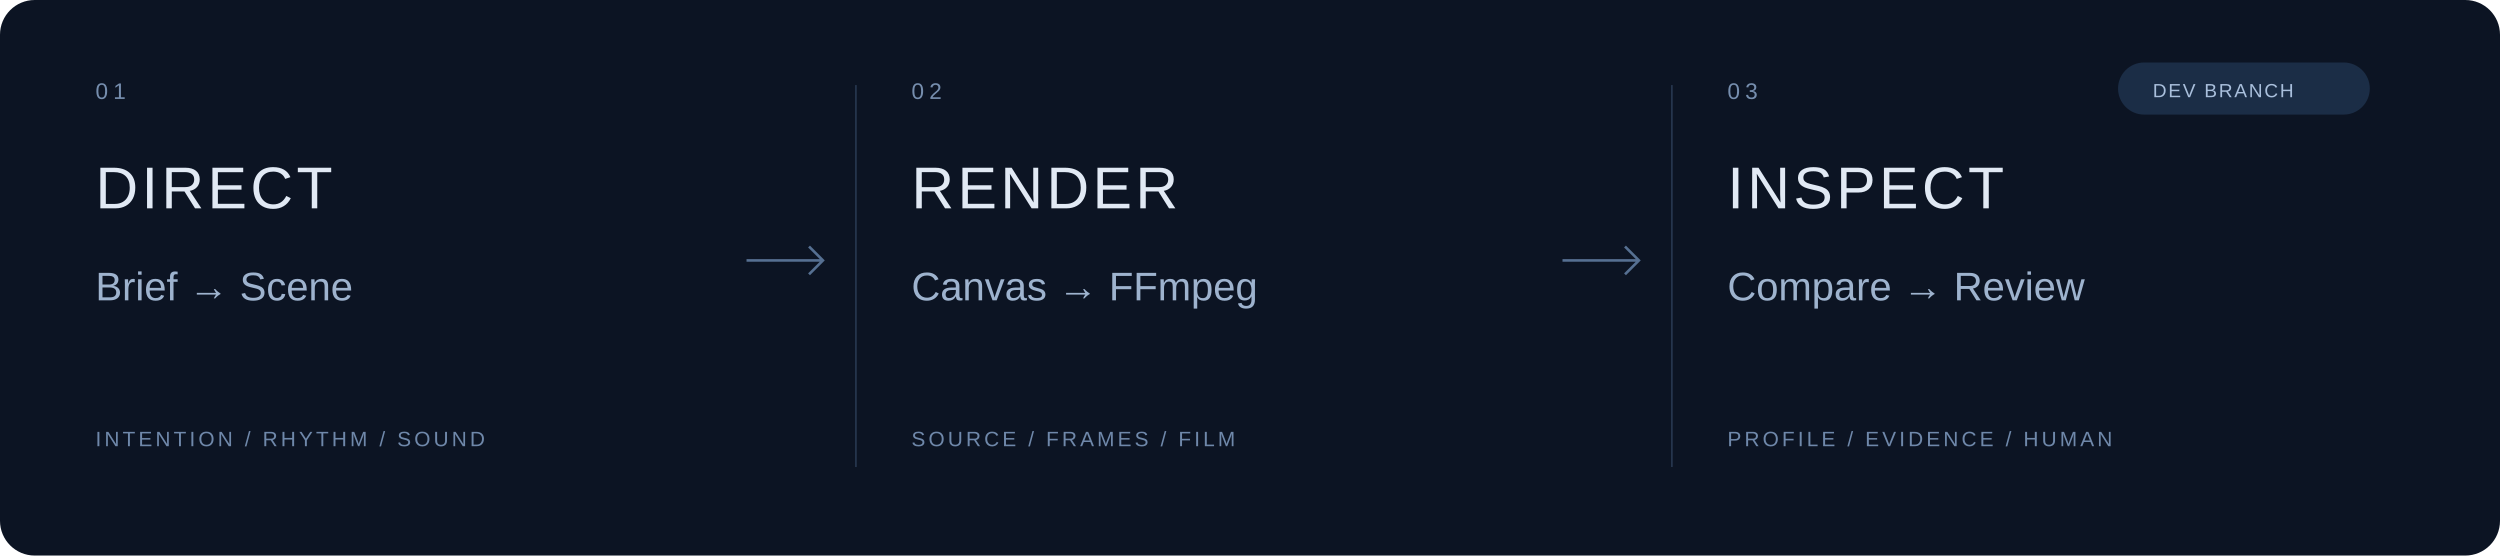
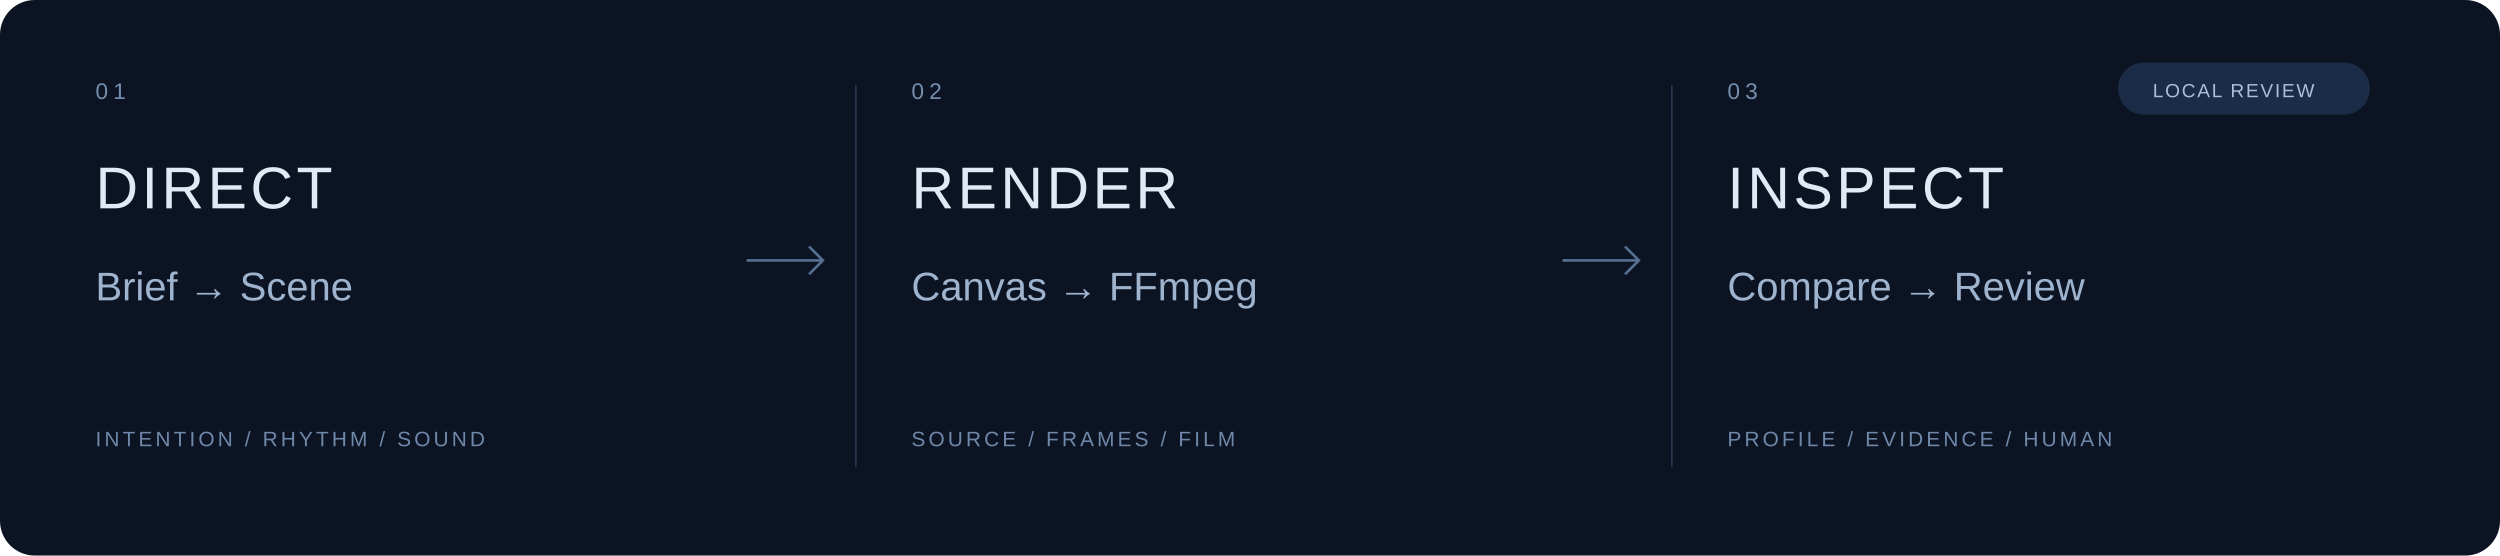
<svg xmlns="http://www.w3.org/2000/svg" width="1440" height="320" viewBox="0 0 1440 320" role="img" aria-labelledby="title desc">
  <rect width="1440" height="320" rx="20" fill="#0c1423" />
  <g font-family="Arial, Helvetica, sans-serif">
    <text x="55" y="57" font-size="13" letter-spacing="3" fill="#768eae">01</text>
    <text x="55" y="120" fill="#e1e9f4" font-size="34" letter-spacing="2">DIRECT</text>
    <text x="55" y="173" fill="#9eb3ce" font-size="23">Brief → Scene</text>
    <text x="55" y="257" fill="#6f88aa" font-size="12" letter-spacing="1.8">INTENTION / RHYTHM / SOUND</text>
    <path d="M430 150h44m-8-8 8 8-8 8" stroke="#567092" stroke-width="1.5" fill="none" />
    <path d="M493 49v220" stroke="#25354d" />
    <text x="525" y="57" font-size="13" letter-spacing="3" fill="#768eae">02</text>
    <text x="525" y="120" fill="#e1e9f4" font-size="34" letter-spacing="2">RENDER</text>
    <text x="525" y="173" fill="#9eb3ce" font-size="23">Canvas → FFmpeg</text>
    <text x="525" y="257" fill="#6f88aa" font-size="12" letter-spacing="1.8">SOURCE / FRAMES / FILM</text>
    <path d="M900 150h44m-8-8 8 8-8 8" stroke="#567092" stroke-width="1.5" fill="none" />
    <path d="M963 49v220" stroke="#25354d" />
    <text x="995" y="57" font-size="13" letter-spacing="3" fill="#768eae">03</text>
    <text x="995" y="120" fill="#e1e9f4" font-size="34" letter-spacing="2">INSPECT</text>
    <text x="995" y="173" fill="#9eb3ce" font-size="23">Compare → Review</text>
    <text x="995" y="257" fill="#6f88aa" font-size="12" letter-spacing="1.8">PROFILE / EVIDENCE / HUMAN</text>
    <rect x="1220" y="36" width="145" height="30" rx="15" fill="#1b2d46" />
-     <text x="1240" y="56" font-size="11" fill="#a9bfdc" letter-spacing="1">DEV BRANCH</text>
+     <text x="1240" y="56" font-size="11" fill="#a9bfdc" letter-spacing="1">LOCAL REVIEW</text>
  </g>
</svg>
